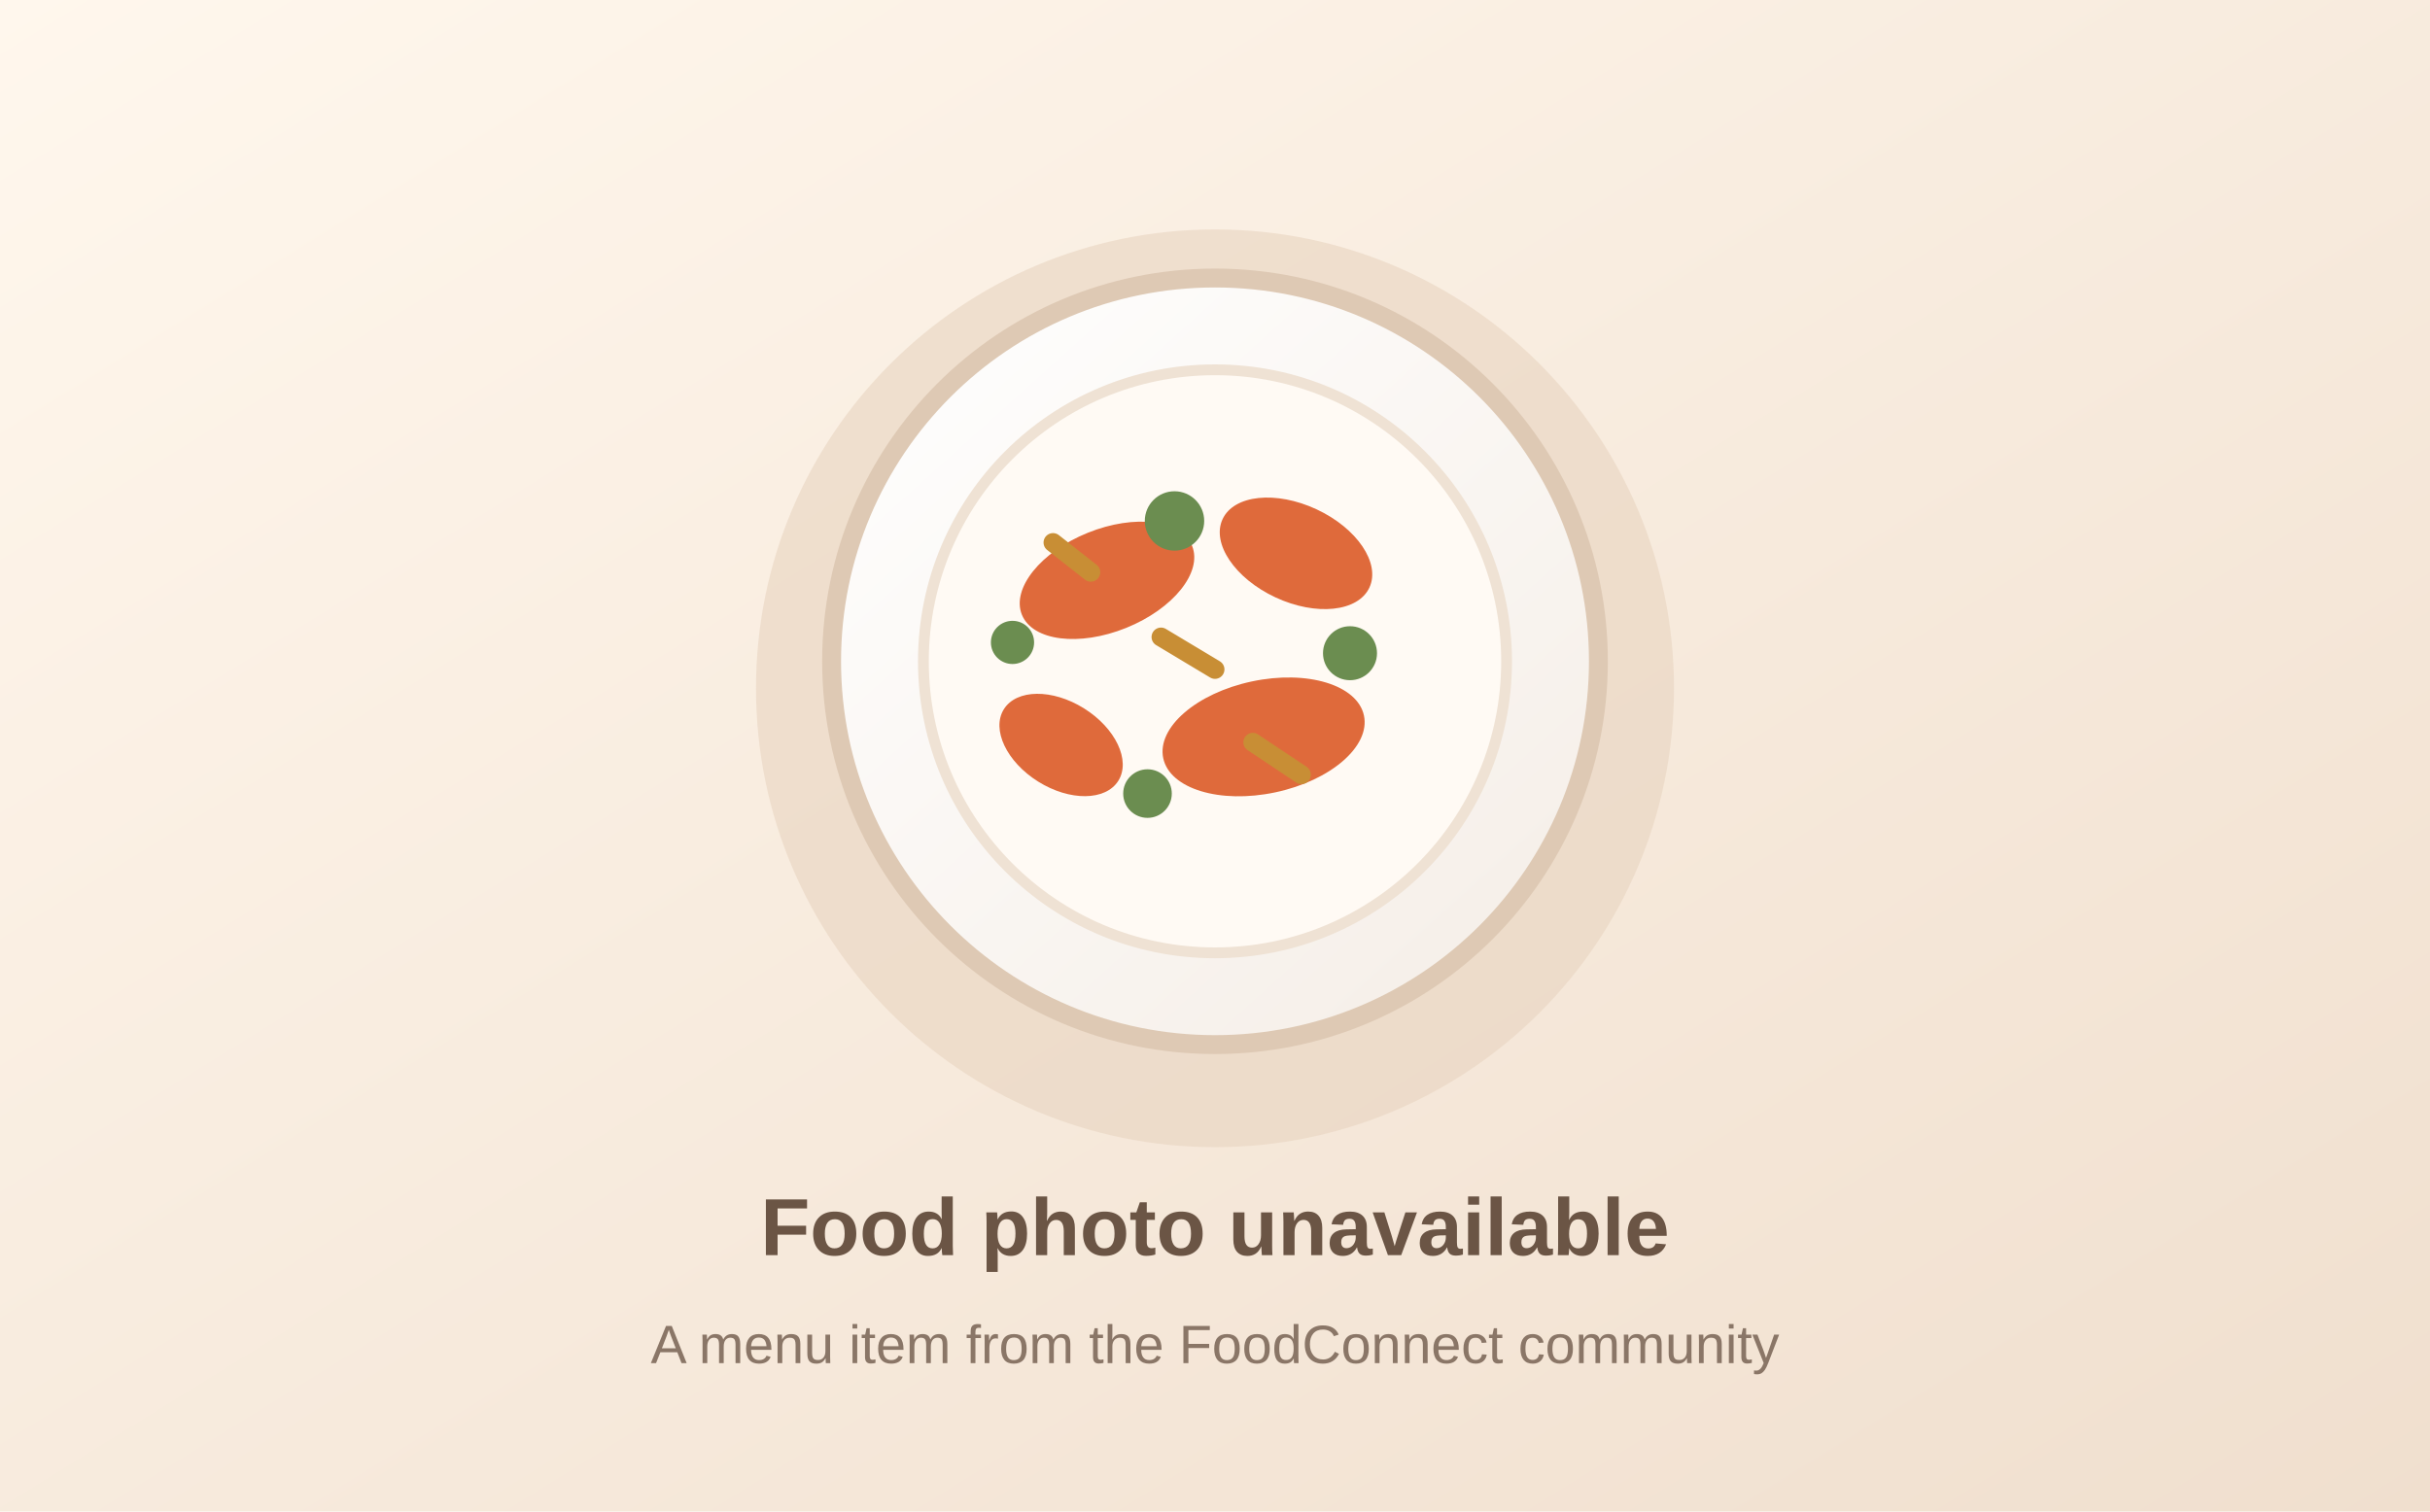
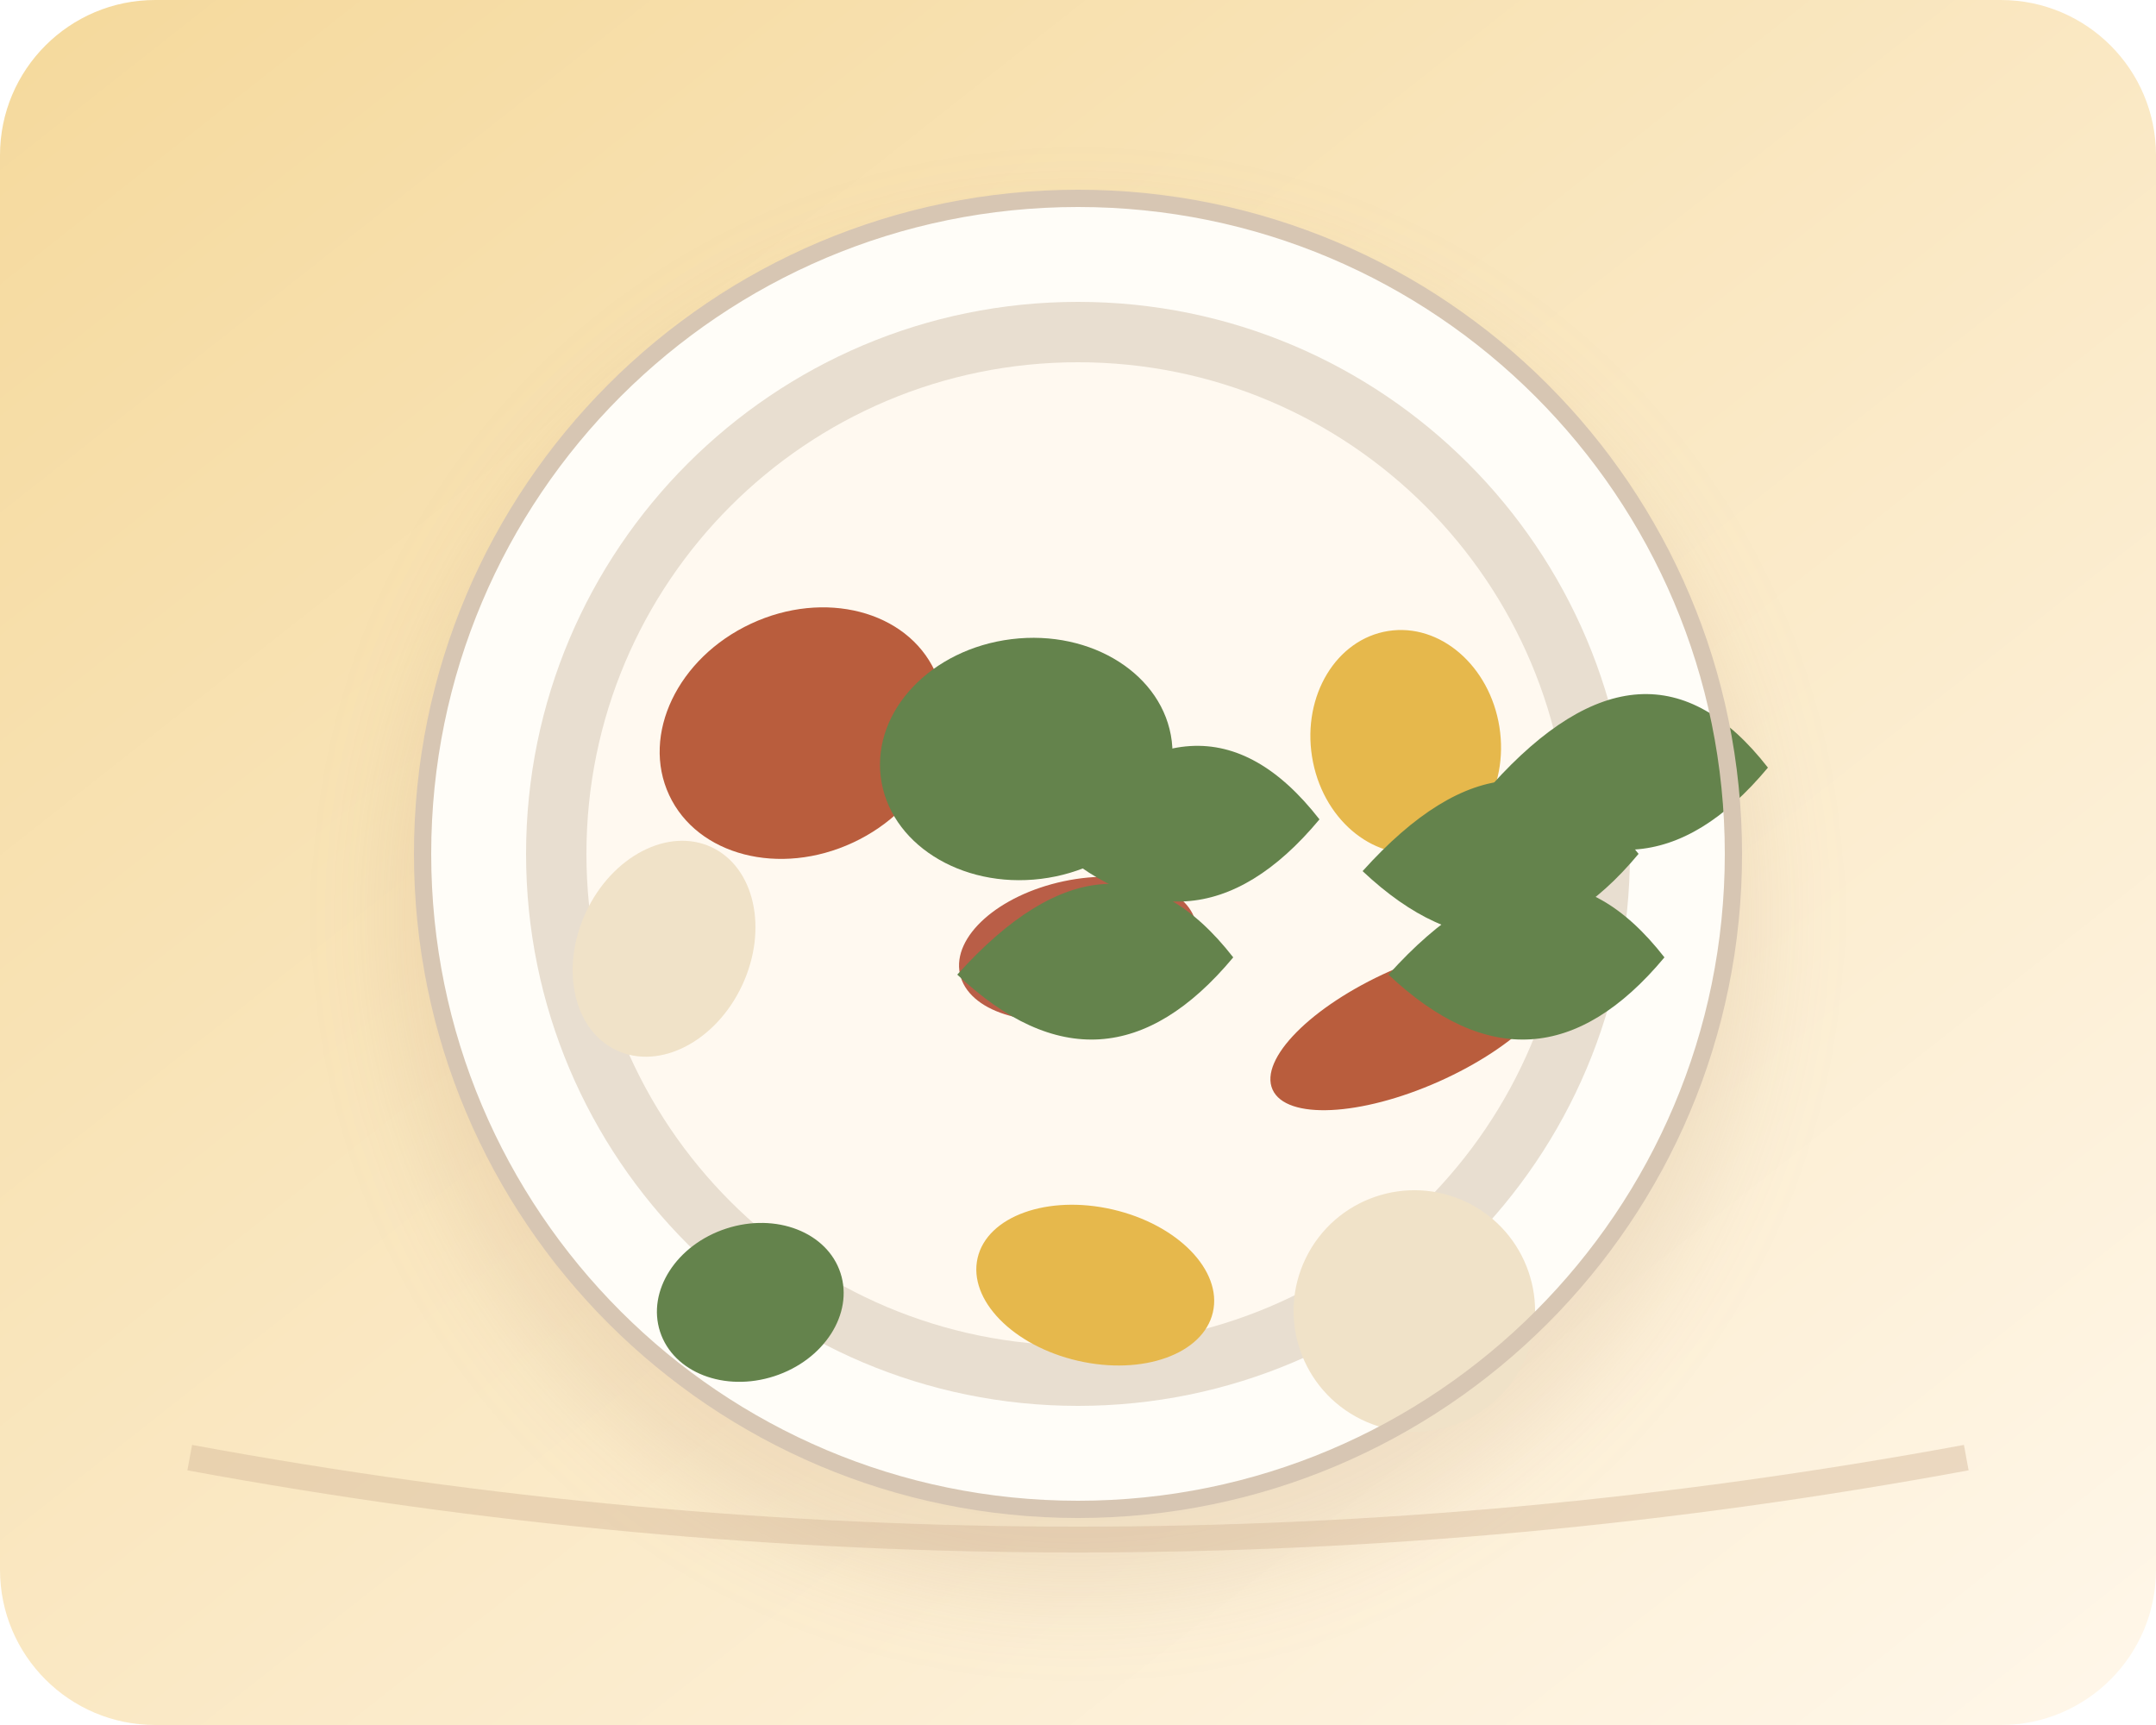
- <svg xmlns="http://www.w3.org/2000/svg" viewBox="0 0 900 560" role="img" aria-label="Food photo unavailable">
+ <svg xmlns="http://www.w3.org/2000/svg" viewBox="0 0 250 200" role="img" aria-label="Food illustration">
  <defs>
-     <linearGradient id="bg" x1="0" y1="0" x2="1" y2="1">
-       <stop offset="0" stop-color="#fff7ed" />
-       <stop offset="1" stop-color="#f0dfce" />
+     <linearGradient id="bg" x2="1" y2="1">
+       <stop stop-color="#F5D99C" />
+       <stop offset="1" stop-color="#FFF7EA" />
    </linearGradient>
-     <linearGradient id="plate" x1="0" y1="0" x2="0.9" y2="1">
-       <stop offset="0" stop-color="#fff" />
-       <stop offset="1" stop-color="#f5eee7" />
-     </linearGradient>
+     <filter id="s">
+       <feGaussianBlur stdDeviation="5" />
+     </filter>
  </defs>
-   <rect width="900" height="560" fill="url(#bg)" />
-   <circle cx="450" cy="255" r="170" fill="#e8d4c0" opacity=".6" />
-   <circle cx="450" cy="245" r="142" fill="url(#plate)" stroke="#dec9b4" stroke-width="7" />
-   <circle cx="450" cy="245" r="108" fill="#fffaf4" stroke="#efe2d4" stroke-width="4" />
-   <g fill="#df6a3b">
-     <ellipse cx="410" cy="215" rx="34" ry="19" transform="rotate(-22 410 215)" />
-     <ellipse cx="480" cy="205" rx="30" ry="18" transform="rotate(25 480 205)" />
-     <ellipse cx="468" cy="273" rx="38" ry="21" transform="rotate(-12 468 273)" />
-     <ellipse cx="393" cy="276" rx="25" ry="16" transform="rotate(32 393 276)" />
-   </g>
-   <g fill="#6b8d50">
-     <circle cx="435" cy="193" r="11" />
-     <circle cx="500" cy="242" r="10" />
-     <circle cx="425" cy="294" r="9" />
-     <circle cx="375" cy="238" r="8" />
-   </g>
-   <g stroke="#c88e35" stroke-width="7" stroke-linecap="round">
-     <path d="M430 236l20 12" />
-     <path d="M482 287l-18 -12" />
-     <path d="M390 201l14 11" />
-   </g>
-   <text x="450" y="465" text-anchor="middle" font-family="Arial, sans-serif" font-size="30" font-weight="700" fill="#6b5545">Food photo unavailable</text>
-   <text x="450" y="505" text-anchor="middle" font-family="Arial, sans-serif" font-size="20" fill="#8a7667">A menu item from the FoodConnect community</text>
+   <rect width="250" height="200" rx="18" fill="url(#bg)" />
+   <circle cx="125" cy="106" r="79" fill="#B58B69" opacity=".16" filter="url(#s)" />
+   <circle cx="125" cy="99" r="76" fill="#FFFDF8" />
+   <circle cx="125" cy="99" r="64" fill="#E8DED0" />
+   <circle cx="125" cy="99" r="57" fill="#FFF9F0" />
+   <ellipse cx="93" cy="85" rx="17" ry="14" fill="#B95D3D" transform="rotate(-25 93 85)" />
+   <ellipse cx="119" cy="88" rx="17" ry="14" fill="#64834C" transform="rotate(-7 119 88)" />
+   <ellipse cx="163" cy="86" rx="11" ry="13" fill="#E6B84C" transform="rotate(-9 163 86)" />
+   <ellipse cx="77" cy="110" rx="10" ry="13" fill="#F0E2C8" transform="rotate(25 77 110)" />
+   <ellipse cx="125" cy="110" rx="14" ry="8" fill="#B95E47" transform="rotate(-12 125 110)" />
+   <ellipse cx="164" cy="119" rx="18" ry="7" fill="#B95D3D" transform="rotate(-24 164 119)" />
+   <ellipse cx="87" cy="151" rx="11" ry="9" fill="#64834C" transform="rotate(-18 87 151)" />
+   <ellipse cx="127" cy="149" rx="14" ry="9" fill="#E6B84C" transform="rotate(13 127 149)" />
+   <ellipse cx="164" cy="152" rx="14" ry="14" fill="#F0E2C8" transform="rotate(26 164 152)" />
+   <path d="M 111 113 q 18 -20 32 -2 q -15 18 -32 2" fill="#64834C" />
+   <path d="M 121 97 q 18 -20 32 -2 q -15 18 -32 2" fill="#64834C" />
+   <path d="M 158 101 q 18 -20 32 -2 q -15 18 -32 2" fill="#64834C" />
+   <path d="M 173 91 q 18 -20 32 -2 q -15 18 -32 2" fill="#64834C" />
+   <path d="M 161 113 q 18 -20 32 -2 q -15 18 -32 2" fill="#64834C" />
+   <circle cx="125" cy="99" r="76" fill="none" stroke="#D7C6B3" stroke-width="2" />
+   <path d="M22 169 Q125 188 228 169" stroke="#D5B99A" stroke-width="3" fill="none" opacity=".45" />
</svg>
